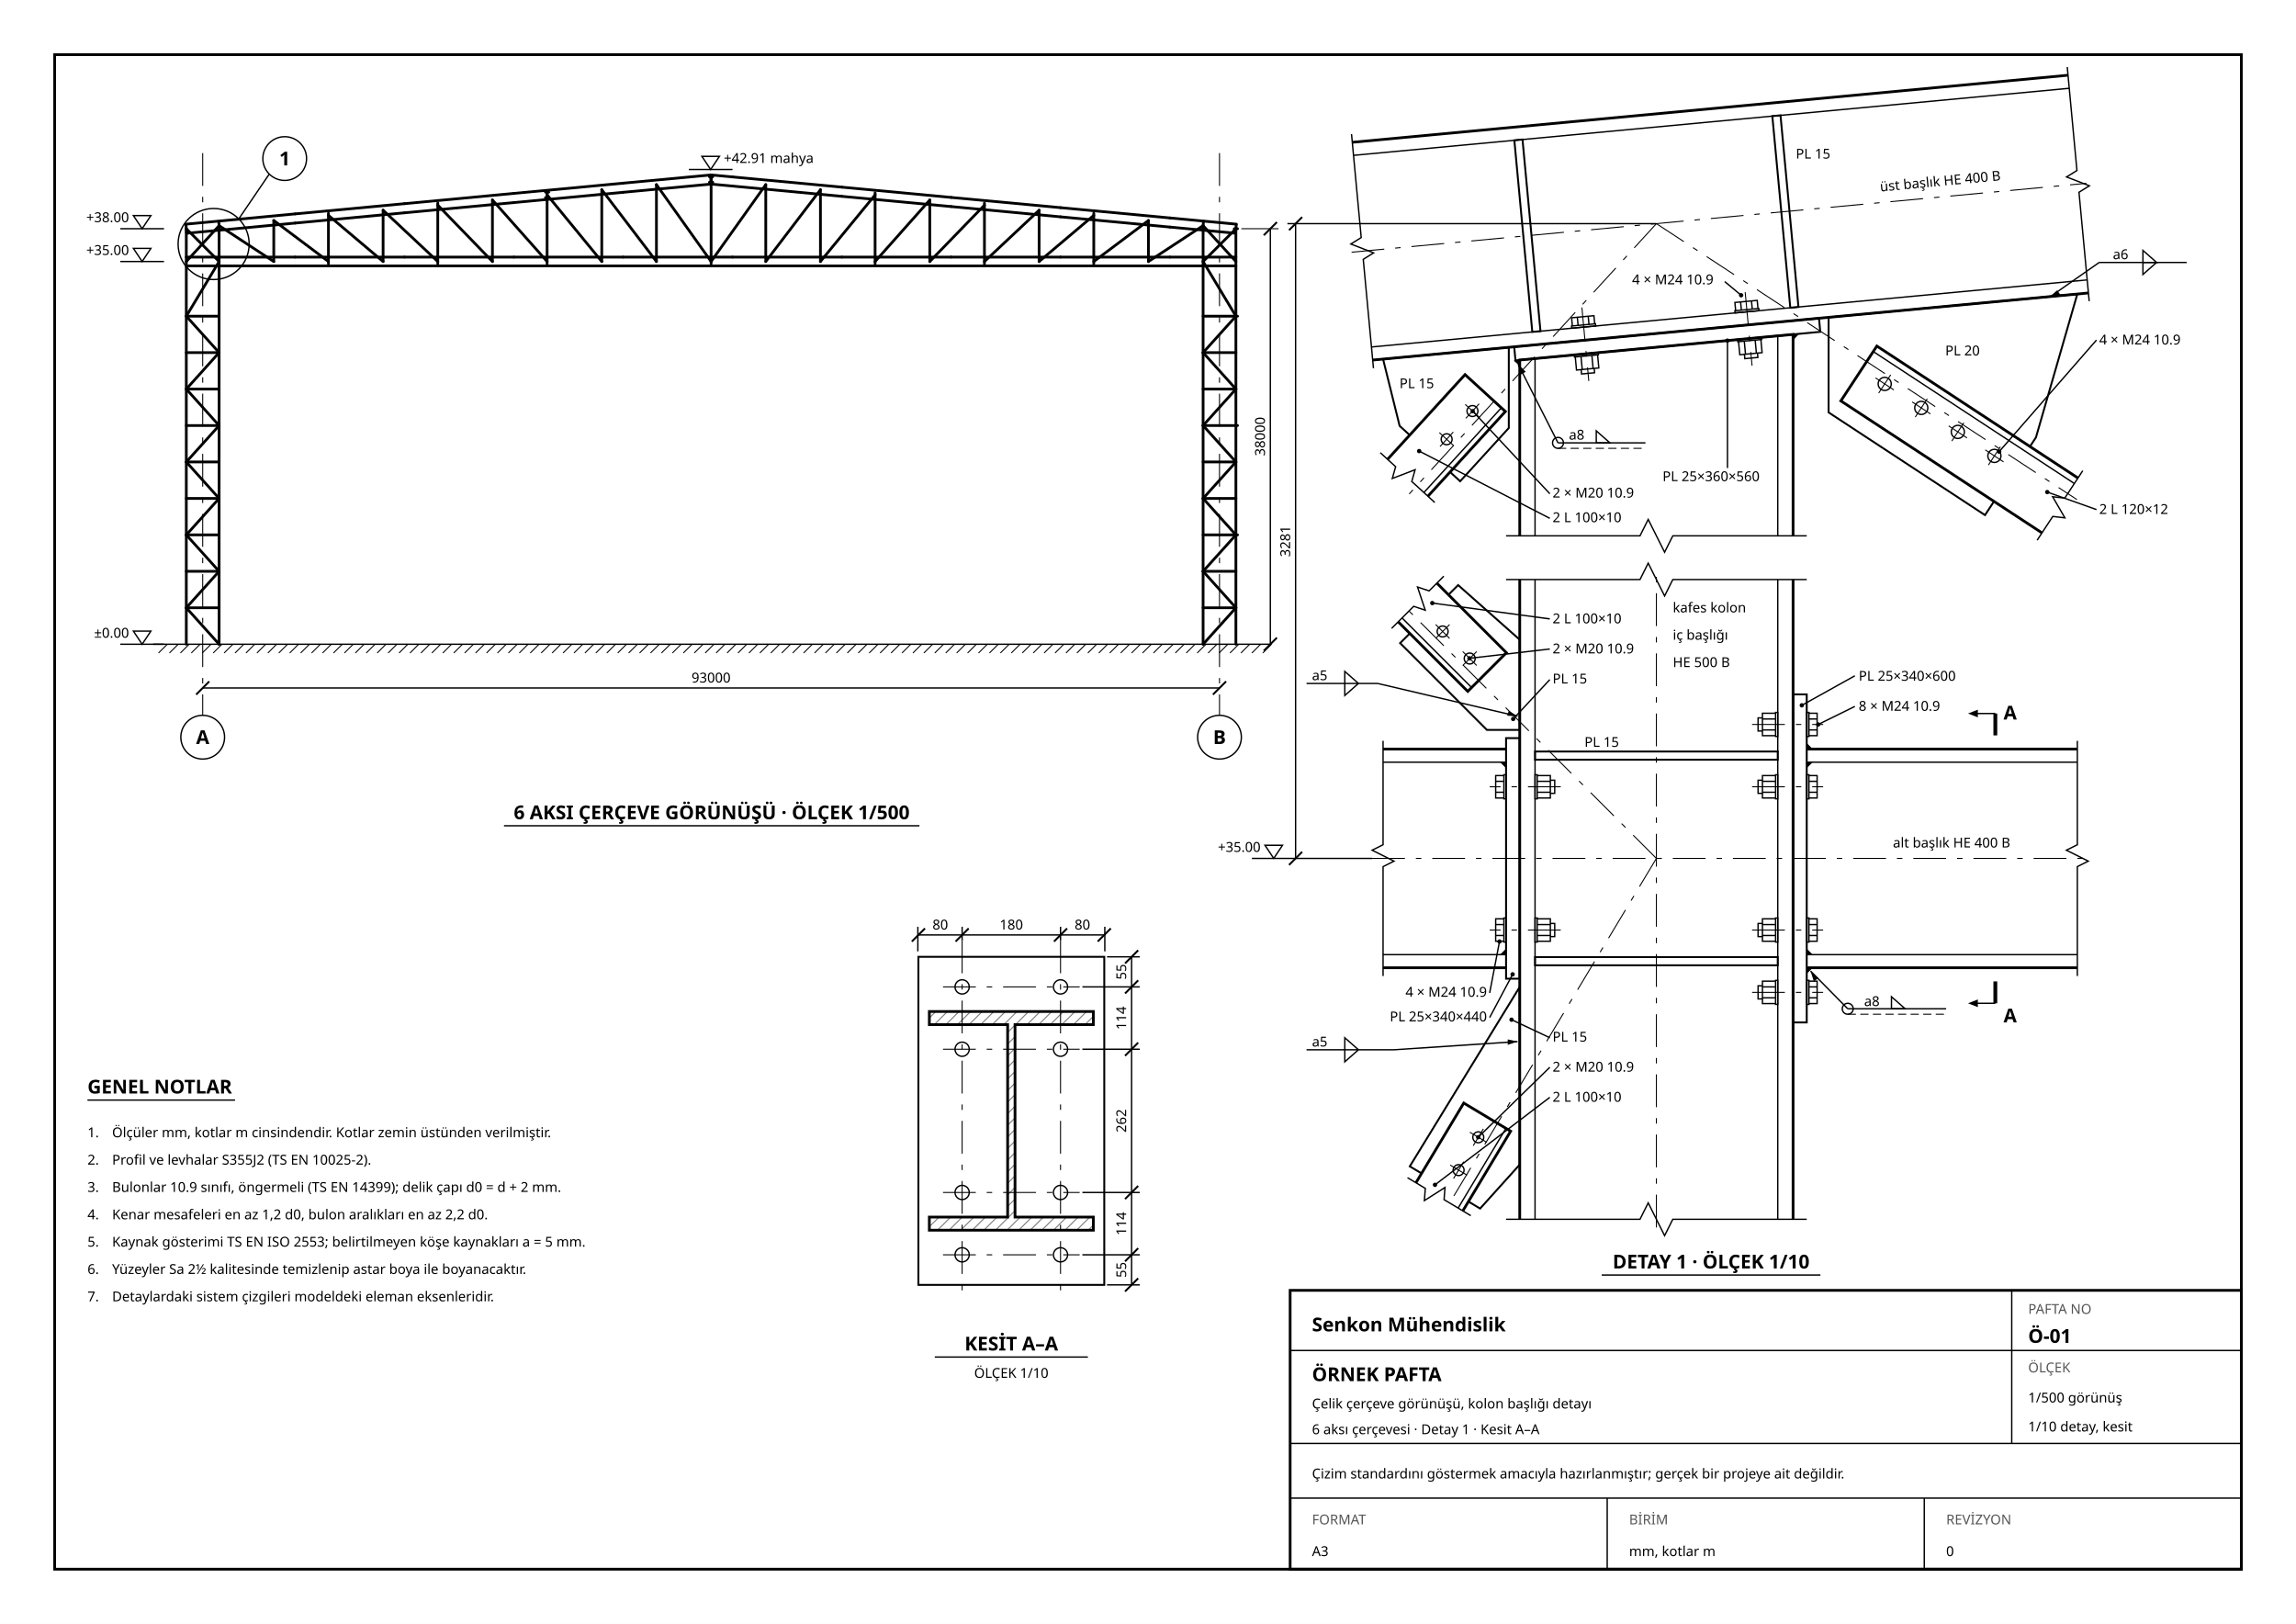
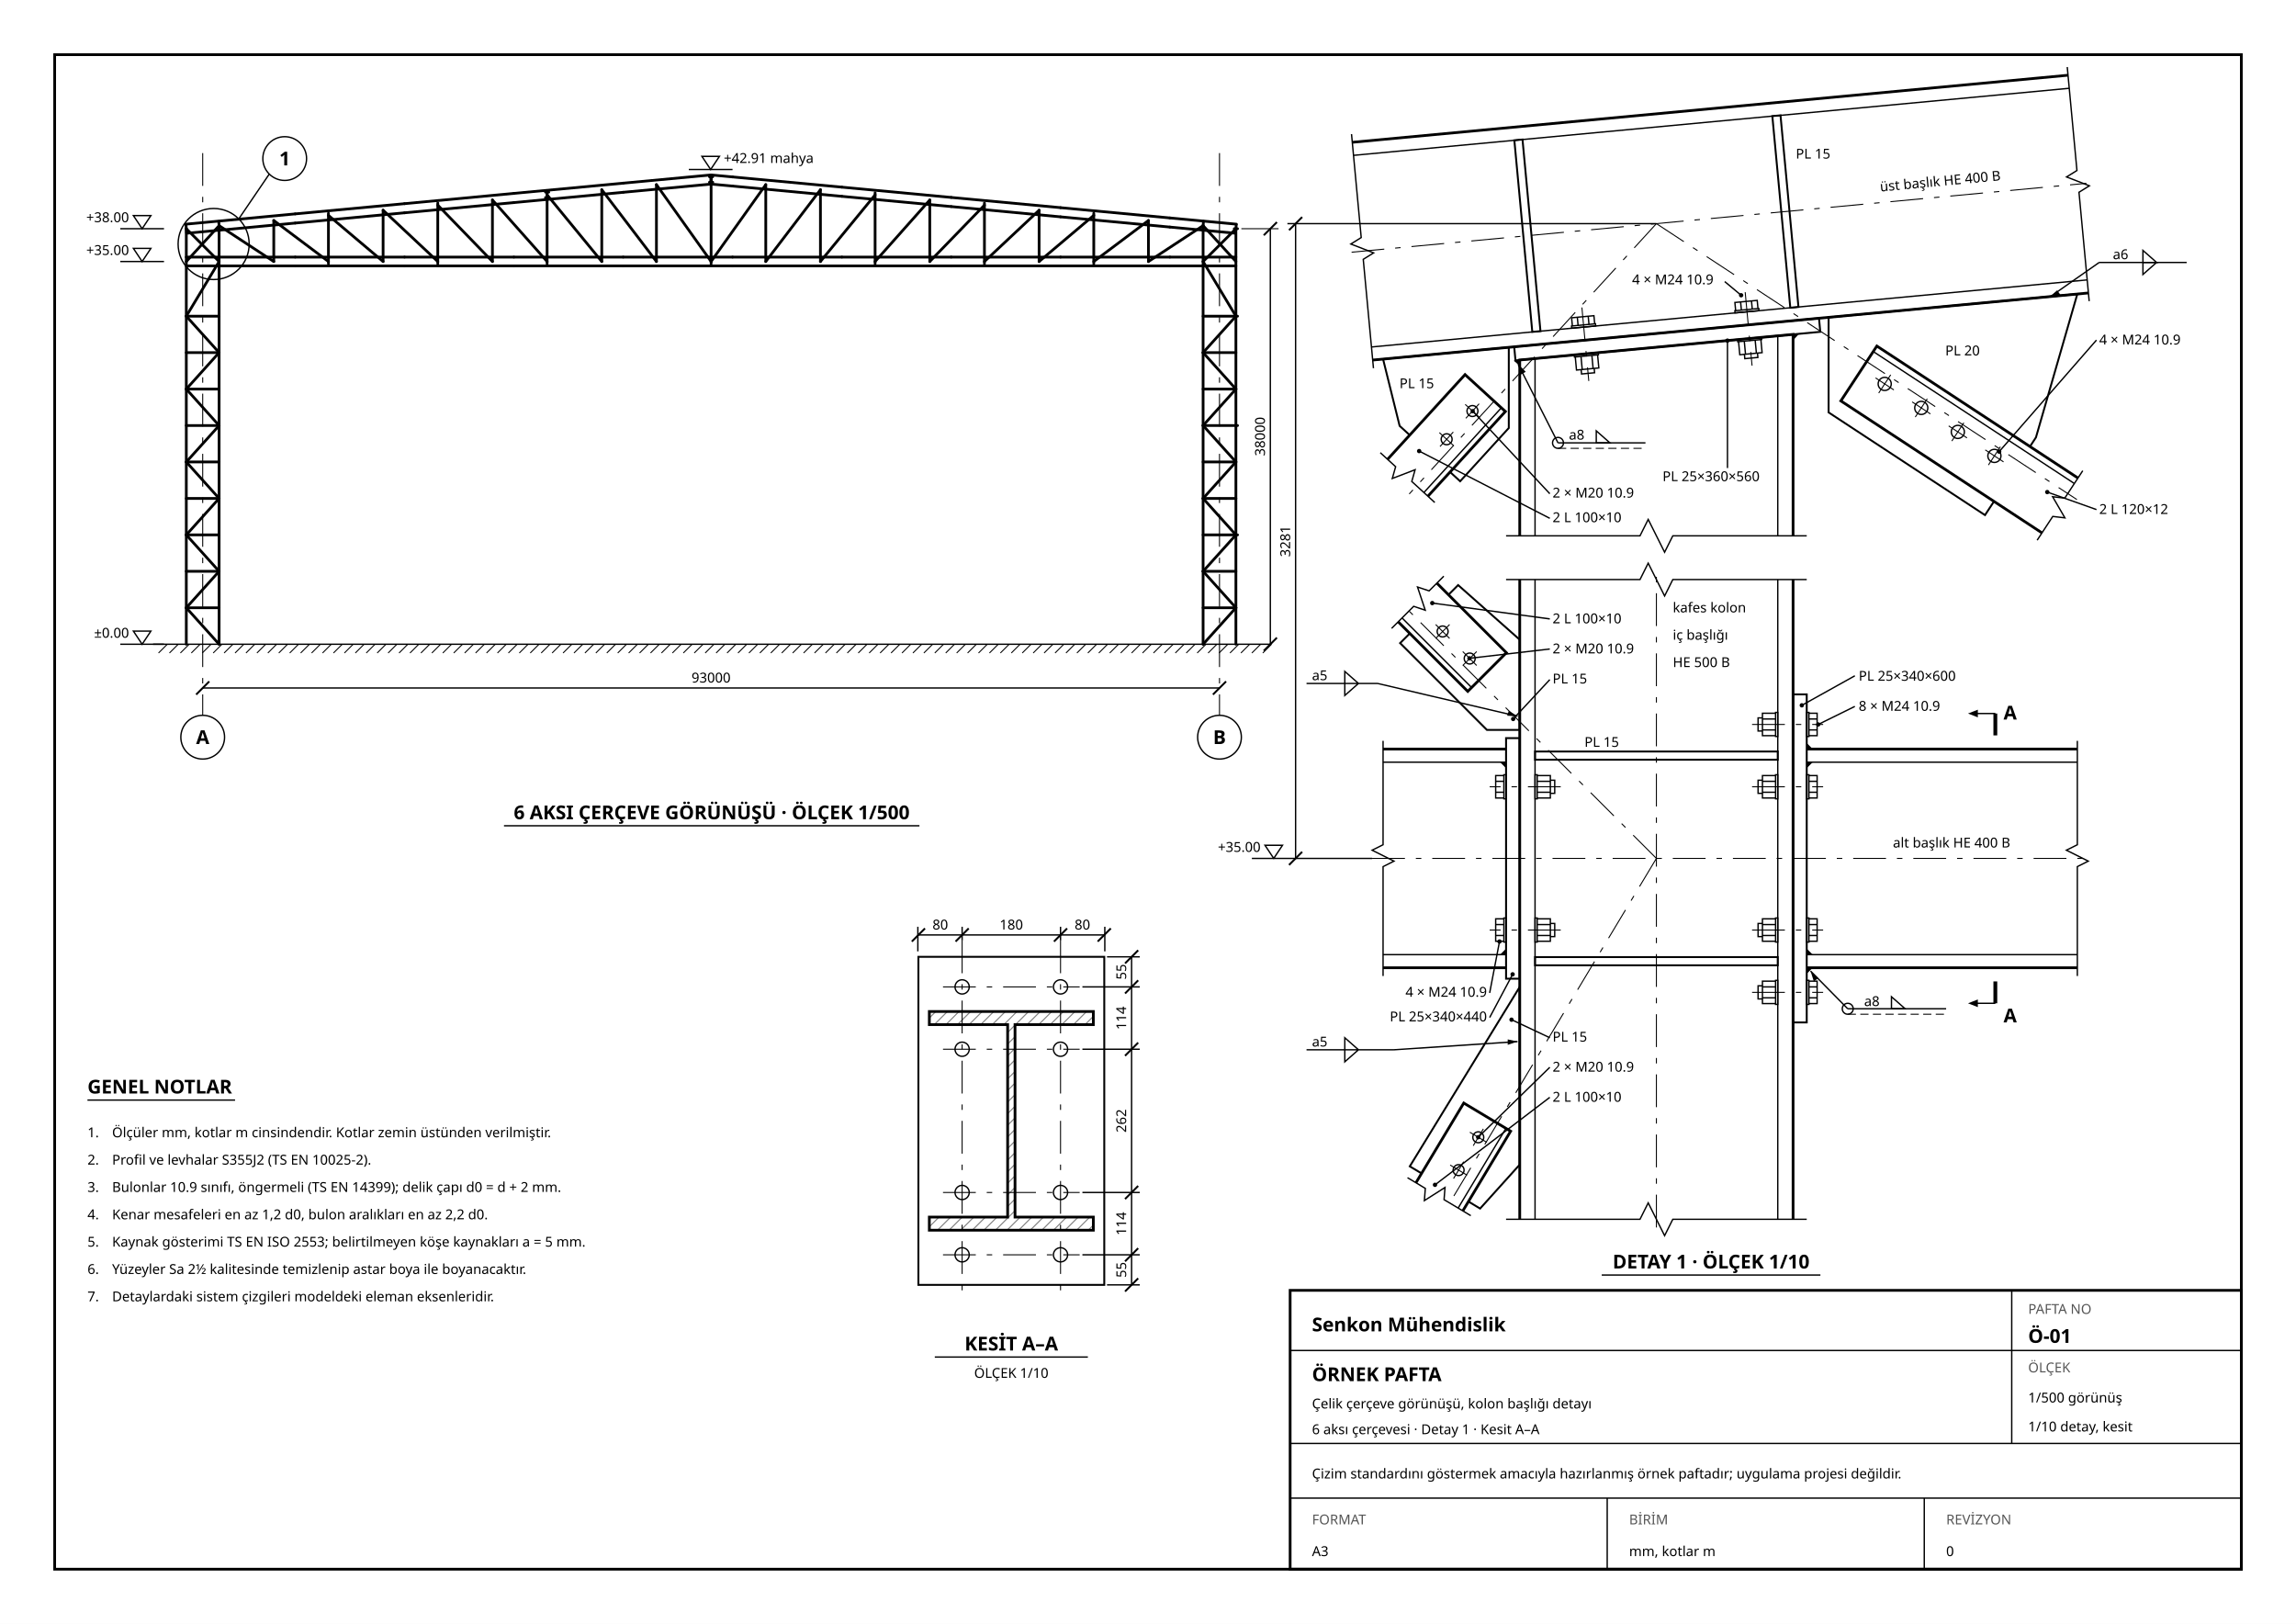
<svg xmlns="http://www.w3.org/2000/svg" class="pafta-svg" viewBox="0 0 420 297">
  <g class="pafta-sheet" font-family="Work Sans, sans-serif" fill="none" stroke="#000">
    <rect x="0" y="0" width="420" height="297" fill="#fff" stroke="none" />
    <rect x="10" y="10" width="400" height="277" fill="none" stroke-width="0.5" />
    <g class="pafta-frame">
      <line x1="28" y1="117.83" x2="232.38" y2="117.83" stroke-width="0.25" />
      <line x1="29" y1="119.43" x2="30.6" y2="117.83" stroke-width="0.18" />
      <line x1="31" y1="119.43" x2="32.6" y2="117.83" stroke-width="0.18" />
      <line x1="33" y1="119.43" x2="34.6" y2="117.83" stroke-width="0.18" />
      <line x1="35" y1="119.43" x2="36.6" y2="117.83" stroke-width="0.18" />
      <line x1="37" y1="119.43" x2="38.6" y2="117.83" stroke-width="0.18" />
      <line x1="39" y1="119.43" x2="40.6" y2="117.83" stroke-width="0.18" />
      <line x1="41" y1="119.43" x2="42.6" y2="117.83" stroke-width="0.18" />
      <line x1="43" y1="119.43" x2="44.6" y2="117.83" stroke-width="0.18" />
      <line x1="45" y1="119.43" x2="46.6" y2="117.83" stroke-width="0.18" />
      <line x1="47" y1="119.43" x2="48.6" y2="117.83" stroke-width="0.18" />
      <line x1="49" y1="119.43" x2="50.6" y2="117.83" stroke-width="0.18" />
      <line x1="51" y1="119.43" x2="52.6" y2="117.83" stroke-width="0.18" />
      <line x1="53" y1="119.43" x2="54.6" y2="117.83" stroke-width="0.18" />
      <line x1="55" y1="119.43" x2="56.6" y2="117.83" stroke-width="0.18" />
      <line x1="57" y1="119.43" x2="58.6" y2="117.83" stroke-width="0.18" />
      <line x1="59" y1="119.43" x2="60.6" y2="117.83" stroke-width="0.18" />
      <line x1="61" y1="119.43" x2="62.6" y2="117.83" stroke-width="0.18" />
      <line x1="63" y1="119.43" x2="64.6" y2="117.83" stroke-width="0.18" />
      <line x1="65" y1="119.43" x2="66.6" y2="117.83" stroke-width="0.18" />
      <line x1="67" y1="119.43" x2="68.6" y2="117.83" stroke-width="0.18" />
      <line x1="69" y1="119.43" x2="70.6" y2="117.83" stroke-width="0.18" />
      <line x1="71" y1="119.43" x2="72.6" y2="117.83" stroke-width="0.18" />
      <line x1="73" y1="119.43" x2="74.6" y2="117.83" stroke-width="0.18" />
      <line x1="75" y1="119.43" x2="76.6" y2="117.83" stroke-width="0.18" />
      <line x1="77" y1="119.43" x2="78.6" y2="117.83" stroke-width="0.18" />
      <line x1="79" y1="119.43" x2="80.6" y2="117.83" stroke-width="0.18" />
      <line x1="81" y1="119.43" x2="82.6" y2="117.83" stroke-width="0.18" />
      <line x1="83" y1="119.43" x2="84.6" y2="117.83" stroke-width="0.18" />
      <line x1="85" y1="119.43" x2="86.6" y2="117.83" stroke-width="0.18" />
      <line x1="87" y1="119.43" x2="88.6" y2="117.83" stroke-width="0.18" />
      <line x1="89" y1="119.43" x2="90.6" y2="117.83" stroke-width="0.18" />
      <line x1="91" y1="119.43" x2="92.6" y2="117.83" stroke-width="0.18" />
      <line x1="93" y1="119.43" x2="94.6" y2="117.83" stroke-width="0.18" />
      <line x1="95" y1="119.43" x2="96.6" y2="117.83" stroke-width="0.18" />
      <line x1="97" y1="119.43" x2="98.6" y2="117.83" stroke-width="0.18" />
      <line x1="99" y1="119.43" x2="100.6" y2="117.83" stroke-width="0.18" />
      <line x1="101" y1="119.43" x2="102.6" y2="117.83" stroke-width="0.18" />
      <line x1="103" y1="119.43" x2="104.6" y2="117.83" stroke-width="0.18" />
      <line x1="105" y1="119.43" x2="106.6" y2="117.83" stroke-width="0.18" />
      <line x1="107" y1="119.43" x2="108.6" y2="117.83" stroke-width="0.18" />
      <line x1="109" y1="119.43" x2="110.6" y2="117.83" stroke-width="0.18" />
      <line x1="111" y1="119.43" x2="112.6" y2="117.83" stroke-width="0.18" />
      <line x1="113" y1="119.43" x2="114.6" y2="117.83" stroke-width="0.18" />
      <line x1="115" y1="119.43" x2="116.6" y2="117.83" stroke-width="0.18" />
      <line x1="117" y1="119.43" x2="118.6" y2="117.83" stroke-width="0.18" />
      <line x1="119" y1="119.43" x2="120.6" y2="117.83" stroke-width="0.18" />
      <line x1="121" y1="119.43" x2="122.6" y2="117.83" stroke-width="0.18" />
      <line x1="123" y1="119.43" x2="124.6" y2="117.83" stroke-width="0.18" />
      <line x1="125" y1="119.43" x2="126.6" y2="117.83" stroke-width="0.18" />
      <line x1="127" y1="119.43" x2="128.6" y2="117.83" stroke-width="0.18" />
      <line x1="129" y1="119.43" x2="130.6" y2="117.83" stroke-width="0.18" />
      <line x1="131" y1="119.43" x2="132.6" y2="117.83" stroke-width="0.18" />
      <line x1="133" y1="119.43" x2="134.6" y2="117.83" stroke-width="0.18" />
      <line x1="135" y1="119.43" x2="136.6" y2="117.83" stroke-width="0.18" />
      <line x1="137" y1="119.43" x2="138.6" y2="117.83" stroke-width="0.18" />
      <line x1="139" y1="119.43" x2="140.6" y2="117.83" stroke-width="0.18" />
      <line x1="141" y1="119.43" x2="142.6" y2="117.83" stroke-width="0.18" />
      <line x1="143" y1="119.43" x2="144.6" y2="117.83" stroke-width="0.18" />
      <line x1="145" y1="119.43" x2="146.6" y2="117.83" stroke-width="0.18" />
      <line x1="147" y1="119.43" x2="148.6" y2="117.83" stroke-width="0.18" />
      <line x1="149" y1="119.43" x2="150.6" y2="117.83" stroke-width="0.18" />
      <line x1="151" y1="119.43" x2="152.6" y2="117.83" stroke-width="0.18" />
      <line x1="153" y1="119.43" x2="154.6" y2="117.83" stroke-width="0.18" />
      <line x1="155" y1="119.43" x2="156.6" y2="117.83" stroke-width="0.18" />
      <line x1="157" y1="119.43" x2="158.6" y2="117.83" stroke-width="0.18" />
      <line x1="159" y1="119.43" x2="160.6" y2="117.83" stroke-width="0.18" />
      <line x1="161" y1="119.43" x2="162.6" y2="117.83" stroke-width="0.18" />
      <line x1="163" y1="119.43" x2="164.6" y2="117.83" stroke-width="0.18" />
      <line x1="165" y1="119.43" x2="166.6" y2="117.83" stroke-width="0.18" />
      <line x1="167" y1="119.43" x2="168.6" y2="117.83" stroke-width="0.18" />
      <line x1="169" y1="119.43" x2="170.6" y2="117.83" stroke-width="0.18" />
      <line x1="171" y1="119.43" x2="172.6" y2="117.83" stroke-width="0.18" />
      <line x1="173" y1="119.43" x2="174.6" y2="117.83" stroke-width="0.18" />
      <line x1="175" y1="119.43" x2="176.6" y2="117.83" stroke-width="0.18" />
      <line x1="177" y1="119.43" x2="178.6" y2="117.83" stroke-width="0.18" />
      <line x1="179" y1="119.43" x2="180.6" y2="117.83" stroke-width="0.18" />
      <line x1="181" y1="119.43" x2="182.6" y2="117.83" stroke-width="0.18" />
      <line x1="183" y1="119.43" x2="184.6" y2="117.83" stroke-width="0.18" />
      <line x1="185" y1="119.43" x2="186.6" y2="117.83" stroke-width="0.18" />
      <line x1="187" y1="119.43" x2="188.6" y2="117.83" stroke-width="0.18" />
      <line x1="189" y1="119.43" x2="190.6" y2="117.83" stroke-width="0.18" />
      <line x1="191" y1="119.43" x2="192.6" y2="117.83" stroke-width="0.18" />
      <line x1="193" y1="119.43" x2="194.6" y2="117.83" stroke-width="0.18" />
      <line x1="195" y1="119.43" x2="196.6" y2="117.83" stroke-width="0.18" />
      <line x1="197" y1="119.43" x2="198.6" y2="117.83" stroke-width="0.18" />
      <line x1="199" y1="119.43" x2="200.6" y2="117.83" stroke-width="0.18" />
      <line x1="201" y1="119.43" x2="202.6" y2="117.83" stroke-width="0.18" />
      <line x1="203" y1="119.43" x2="204.6" y2="117.83" stroke-width="0.18" />
      <line x1="205" y1="119.43" x2="206.6" y2="117.83" stroke-width="0.18" />
      <line x1="207" y1="119.43" x2="208.6" y2="117.83" stroke-width="0.18" />
      <line x1="209" y1="119.43" x2="210.6" y2="117.83" stroke-width="0.18" />
      <line x1="211" y1="119.43" x2="212.6" y2="117.83" stroke-width="0.18" />
      <line x1="213" y1="119.43" x2="214.6" y2="117.83" stroke-width="0.18" />
      <line x1="215" y1="119.43" x2="216.6" y2="117.83" stroke-width="0.18" />
      <line x1="217" y1="119.43" x2="218.6" y2="117.83" stroke-width="0.18" />
      <line x1="219" y1="119.43" x2="220.6" y2="117.83" stroke-width="0.18" />
      <line x1="221" y1="119.43" x2="222.6" y2="117.83" stroke-width="0.18" />
      <line x1="223" y1="119.43" x2="224.6" y2="117.83" stroke-width="0.18" />
      <line x1="225" y1="119.43" x2="226.6" y2="117.83" stroke-width="0.18" />
      <line x1="227" y1="119.43" x2="228.6" y2="117.83" stroke-width="0.18" />
      <line x1="229" y1="119.43" x2="230.6" y2="117.83" stroke-width="0.18" />
      <line x1="231" y1="119.43" x2="232.6" y2="117.83" stroke-width="0.18" />
      <g stroke-width="0.5" stroke-linecap="round">
        <line x1="120.08" y1="47.83" x2="120.08" y2="33.77" />
        <line x1="100.08" y1="48.22" x2="100.08" y2="35.25" />
        <line x1="80.08" y1="48.22" x2="80.08" y2="37.13" />
        <line x1="60.08" y1="48.22" x2="60.08" y2="39" />
        <line x1="110.08" y1="47.83" x2="110.08" y2="34.7" />
        <line x1="90.08" y1="47.83" x2="90.08" y2="36.58" />
        <line x1="70.08" y1="47.83" x2="70.08" y2="38.45" />
        <line x1="50.08" y1="47.83" x2="50.08" y2="40.33" />
        <line x1="150.08" y1="47.83" x2="150.08" y2="34.7" />
        <line x1="170.08" y1="47.83" x2="170.08" y2="36.58" />
        <line x1="190.08" y1="47.83" x2="190.08" y2="38.45" />
        <line x1="210.08" y1="47.83" x2="210.08" y2="40.33" />
        <line x1="140.08" y1="47.83" x2="140.08" y2="33.77" />
        <line x1="160.08" y1="48.22" x2="160.08" y2="35.25" />
        <line x1="180.08" y1="48.22" x2="180.08" y2="37.13" />
        <line x1="200.08" y1="48.22" x2="200.08" y2="39" />
        <line x1="34.08" y1="117.83" x2="34.08" y2="41.83" />
        <line x1="40.08" y1="117.83" x2="40.08" y2="41.27" />
        <line x1="220.08" y1="117.83" x2="220.08" y2="41.27" />
        <line x1="226.08" y1="117.83" x2="226.08" y2="41.83" />
        <line x1="34.15" y1="42.59" x2="34.01" y2="41.06" />
        <line x1="40.15" y1="42.03" x2="40.01" y2="40.5" />
        <line x1="34.15" y1="42.66" x2="54" y2="40.8" />
        <line x1="54" y1="40.8" x2="74" y2="38.92" />
        <line x1="74" y1="38.92" x2="94" y2="37.05" />
        <line x1="94" y1="37.05" x2="114" y2="35.17" />
        <line x1="114" y1="35.17" x2="130.15" y2="33.66" />
        <line x1="34" y1="41" x2="54" y2="39.12" />
        <line x1="54" y1="39.12" x2="74" y2="37.25" />
        <line x1="74" y1="37.25" x2="94" y2="35.37" />
        <line x1="94" y1="35.37" x2="114" y2="33.5" />
        <line x1="114" y1="33.5" x2="130" y2="32" />
        <line x1="130.15" y1="33.59" x2="130.01" y2="32.06" />
        <line x1="130.01" y1="33.59" x2="130.15" y2="32.06" />
        <line x1="220.01" y1="42.03" x2="220.15" y2="40.5" />
        <line x1="226" y1="42.66" x2="214" y2="41.53" />
        <line x1="214" y1="41.53" x2="194" y2="39.66" />
        <line x1="194" y1="39.66" x2="174" y2="37.78" />
        <line x1="174" y1="37.78" x2="154" y2="35.91" />
        <line x1="154" y1="35.91" x2="134" y2="34.03" />
        <line x1="134" y1="34.03" x2="130" y2="33.66" />
        <line x1="226.15" y1="41" x2="214" y2="39.86" />
        <line x1="214" y1="39.86" x2="194" y2="37.98" />
        <line x1="194" y1="37.98" x2="174" y2="36.11" />
        <line x1="174" y1="36.11" x2="154" y2="34.23" />
        <line x1="154" y1="34.23" x2="134" y2="32.36" />
        <line x1="134" y1="32.36" x2="130.15" y2="32" />
        <line x1="226.01" y1="42.59" x2="226.15" y2="41.06" />
        <line x1="34.08" y1="48.63" x2="54" y2="48.63" />
        <line x1="54" y1="48.63" x2="74" y2="48.63" />
        <line x1="74" y1="48.63" x2="94" y2="48.63" />
        <line x1="94" y1="48.63" x2="114" y2="48.63" />
        <line x1="114" y1="48.63" x2="134" y2="48.63" />
        <line x1="134" y1="48.63" x2="154" y2="48.63" />
        <line x1="154" y1="48.63" x2="174" y2="48.63" />
        <line x1="174" y1="48.63" x2="194" y2="48.63" />
        <line x1="194" y1="48.63" x2="214" y2="48.63" />
        <line x1="214" y1="48.63" x2="226.08" y2="48.63" />
        <line x1="34.08" y1="47.02" x2="54" y2="47.02" />
        <line x1="54" y1="47.02" x2="74" y2="47.02" />
        <line x1="74" y1="47.02" x2="94" y2="47.02" />
        <line x1="94" y1="47.02" x2="114" y2="47.02" />
        <line x1="114" y1="47.02" x2="134" y2="47.02" />
        <line x1="134" y1="47.02" x2="154" y2="47.02" />
        <line x1="154" y1="47.02" x2="174" y2="47.02" />
        <line x1="174" y1="47.02" x2="194" y2="47.02" />
        <line x1="194" y1="47.02" x2="214" y2="47.02" />
        <line x1="214" y1="47.02" x2="226.08" y2="47.02" />
        <line x1="130.08" y1="48.22" x2="130.08" y2="32.44" />
        <line x1="130.08" y1="47.83" x2="120.08" y2="33.77" />
        <line x1="120.08" y1="47.83" x2="110.08" y2="34.7" />
        <line x1="110.08" y1="47.83" x2="100.08" y2="35.64" />
        <line x1="100.08" y1="47.83" x2="90.08" y2="36.58" />
        <line x1="90.08" y1="47.83" x2="80.08" y2="37.52" />
        <line x1="80.08" y1="47.83" x2="70.08" y2="38.45" />
        <line x1="70.08" y1="47.83" x2="60.08" y2="39.39" />
        <line x1="60.08" y1="47.83" x2="50.08" y2="40.33" />
        <line x1="50.08" y1="47.83" x2="40.08" y2="41.27" />
        <line x1="130.08" y1="47.83" x2="140.08" y2="33.77" />
        <line x1="140.08" y1="47.83" x2="150.08" y2="34.7" />
        <line x1="150.08" y1="47.83" x2="160.08" y2="35.64" />
        <line x1="160.08" y1="47.83" x2="170.08" y2="36.58" />
        <line x1="170.08" y1="47.83" x2="180.08" y2="37.52" />
        <line x1="180.08" y1="47.83" x2="190.08" y2="38.45" />
        <line x1="190.08" y1="47.83" x2="200.08" y2="39.39" />
        <line x1="200.08" y1="47.83" x2="210.08" y2="40.33" />
        <line x1="210.08" y1="47.83" x2="220.08" y2="41.27" />
        <line x1="34.08" y1="97.83" x2="40.08" y2="97.83" />
        <line x1="34.08" y1="77.83" x2="40.08" y2="77.83" />
        <line x1="34.08" y1="57.83" x2="40.08" y2="57.83" />
        <line x1="34.08" y1="47.83" x2="40.08" y2="41.27" />
        <line x1="220.08" y1="57.83" x2="226.38" y2="57.83" />
        <line x1="220.08" y1="77.83" x2="226.38" y2="77.83" />
        <line x1="220.08" y1="97.83" x2="226.38" y2="97.83" />
        <line x1="226.08" y1="47.83" x2="220.08" y2="41.27" />
        <line x1="34.08" y1="111.16" x2="40.08" y2="111.16" />
        <line x1="34.08" y1="104.49" x2="40.08" y2="104.49" />
        <line x1="34.08" y1="91.16" x2="40.08" y2="91.16" />
        <line x1="34.08" y1="84.49" x2="40.08" y2="84.49" />
        <line x1="34.08" y1="71.16" x2="40.08" y2="71.16" />
        <line x1="34.08" y1="64.49" x2="40.08" y2="64.49" />
        <line x1="220.08" y1="111.16" x2="226.08" y2="111.16" />
        <line x1="220.08" y1="104.49" x2="226.08" y2="104.49" />
        <line x1="220.08" y1="91.16" x2="226.08" y2="91.16" />
        <line x1="220.08" y1="84.49" x2="226.08" y2="84.49" />
        <line x1="220.08" y1="71.16" x2="226.08" y2="71.16" />
        <line x1="220.08" y1="64.49" x2="226.08" y2="64.49" />
        <line x1="40.08" y1="47.83" x2="34.08" y2="41.83" />
        <line x1="34.08" y1="57.83" x2="40.08" y2="47.83" />
        <line x1="40.08" y1="64.49" x2="34.08" y2="57.83" />
        <line x1="34.08" y1="71.16" x2="40.08" y2="64.49" />
        <line x1="40.08" y1="77.83" x2="34.08" y2="71.16" />
        <line x1="34.08" y1="84.49" x2="40.08" y2="77.83" />
        <line x1="40.08" y1="91.16" x2="34.08" y2="84.49" />
        <line x1="34.08" y1="97.83" x2="40.08" y2="91.16" />
        <line x1="40.08" y1="104.49" x2="34.08" y2="97.83" />
        <line x1="34.08" y1="111.16" x2="40.08" y2="104.49" />
        <line x1="40.08" y1="117.83" x2="34.08" y2="111.16" />
        <line x1="220.08" y1="47.83" x2="226.08" y2="41.83" />
        <line x1="226.08" y1="57.83" x2="220.08" y2="47.83" />
        <line x1="220.08" y1="64.49" x2="226.08" y2="57.83" />
        <line x1="226.08" y1="71.16" x2="220.08" y2="64.49" />
        <line x1="220.08" y1="77.83" x2="226.08" y2="71.16" />
        <line x1="226.08" y1="84.49" x2="220.08" y2="77.83" />
        <line x1="220.08" y1="91.16" x2="226.08" y2="84.49" />
        <line x1="226.08" y1="97.83" x2="220.08" y2="91.16" />
        <line x1="220.08" y1="104.49" x2="226.08" y2="97.83" />
        <line x1="226.08" y1="111.16" x2="220.08" y2="104.49" />
        <line x1="220.08" y1="117.83" x2="226.08" y2="111.16" />
        <line x1="129.78" y1="33.33" x2="130.38" y2="33.33" />
        <line x1="129.78" y1="32.33" x2="130.38" y2="32.33" />
        <line x1="99.78" y1="36.14" x2="100.38" y2="36.14" />
        <line x1="99.78" y1="35.14" x2="100.38" y2="35.14" />
        <line x1="225.78" y1="41.83" x2="226.38" y2="41.83" />
      </g>
      <line x1="37.08" y1="28" x2="37.08" y2="130.83" stroke-width="0.18" stroke-dasharray="6 2 1 2" />
      <circle cx="37.08" cy="134.83" r="4" fill="#fff" stroke-width="0.25" />
      <text x="37.08" y="136.08" font-size="3.5" fill="#000" stroke="none" text-anchor="middle" font-weight="600">A</text>
      <line x1="223.08" y1="28" x2="223.08" y2="130.83" stroke-width="0.18" stroke-dasharray="6 2 1 2" />
      <circle cx="223.08" cy="134.83" r="4" fill="#fff" stroke-width="0.25" />
      <text x="223.08" y="136.08" font-size="3.5" fill="#000" stroke="none" text-anchor="middle" font-weight="600">B</text>
      <line x1="37.08" y1="125.83" x2="223.08" y2="125.83" stroke-width="0.25" />
      <line x1="35.88" y1="127.03" x2="38.28" y2="124.63" stroke-width="0.35" />
      <line x1="221.88" y1="127.03" x2="224.28" y2="124.63" stroke-width="0.35" />
      <text x="130.08" y="124.83" font-size="2.5" fill="#000" stroke="none" text-anchor="middle">93000</text>
      <line x1="227.08" y1="41.83" x2="233.88" y2="41.83" stroke-width="0.18" />
      <line x1="232.38" y1="117.83" x2="232.38" y2="41.83" stroke-width="0.25" />
      <line x1="231.18" y1="119.03" x2="233.58" y2="116.63" stroke-width="0.35" />
      <line x1="231.18" y1="43.03" x2="233.58" y2="40.63" stroke-width="0.35" />
      <text x="231.38" y="79.83" font-size="2.5" fill="#000" stroke="none" text-anchor="middle" transform="rotate(-90 231.38 79.83)">38000</text>
      <line x1="22" y1="117.83" x2="30" y2="117.83" stroke-width="0.25" />
      <path d="M26 117.83l-1.6 -2.4h3.2z" fill="none" stroke-width="0.25" />
      <text x="23.6" y="116.63" font-size="2.5" fill="#000" stroke="none" text-anchor="end">±0.00</text>
      <line x1="22" y1="47.83" x2="30" y2="47.83" stroke-width="0.25" />
      <path d="M26 47.83l-1.6 -2.4h3.2z" fill="none" stroke-width="0.25" />
      <text x="23.6" y="46.63" font-size="2.5" fill="#000" stroke="none" text-anchor="end">+35.00</text>
      <line x1="22" y1="41.83" x2="30" y2="41.83" stroke-width="0.25" />
      <path d="M26 41.83l-1.6 -2.4h3.2z" fill="none" stroke-width="0.25" />
      <text x="23.6" y="40.63" font-size="2.5" fill="#000" stroke="none" text-anchor="end">+38.00</text>
      <line x1="126" y1="31" x2="134" y2="31" stroke-width="0.25" />
      <path d="M130 31l-1.6 -2.4h3.2z" fill="none" stroke-width="0.25" />
      <text x="132.4" y="29.8" font-size="2.5" fill="#000" stroke="none">+42.91 mahya</text>
      <circle cx="39.08" cy="44.63" r="6.5" fill="none" stroke-width="0.25" />
      <line x1="43.68" y1="40.03" x2="49.28" y2="31.8" stroke-width="0.25" />
      <circle cx="52.08" cy="29" r="4" fill="#fff" stroke-width="0.25" />
      <text x="52.08" y="30.25" font-size="3.5" fill="#000" stroke="none" text-anchor="middle" font-weight="600">1</text>
      <text x="130.19" y="149.83" font-size="3.5" fill="#000" stroke="none" text-anchor="middle" font-weight="600">6 AKSI ÇERÇEVE GÖRÜNÜŞÜ · ÖLÇEK 1/500</text>
      <line x1="92.19" y1="151.03" x2="168.19" y2="151.03" stroke-width="0.25" />
    </g>
    <g class="pafta-notes">
      <text x="16" y="200" font-size="3.5" fill="#000" stroke="none" font-weight="600">GENEL NOTLAR</text>
      <line x1="16" y1="201.2" x2="43" y2="201.2" stroke-width="0.25" />
      <text x="16" y="208" font-size="2.5" fill="#000" stroke="none">1.</text>
      <text x="20.5" y="208" font-size="2.5" fill="#000" stroke="none">Ölçüler mm, kotlar m cinsindendir. Kotlar zemin üstünden verilmiştir.</text>
      <text x="16" y="213" font-size="2.5" fill="#000" stroke="none">2.</text>
      <text x="20.5" y="213" font-size="2.5" fill="#000" stroke="none">Profil ve levhalar S355J2 (TS EN 10025-2).</text>
      <text x="16" y="218" font-size="2.5" fill="#000" stroke="none">3.</text>
      <text x="20.5" y="218" font-size="2.5" fill="#000" stroke="none">Bulonlar 10.9 sınıfı, öngermeli (TS EN 14399); delik çapı d0 = d + 2 mm.</text>
      <text x="16" y="223" font-size="2.5" fill="#000" stroke="none">4.</text>
      <text x="20.5" y="223" font-size="2.5" fill="#000" stroke="none">Kenar mesafeleri en az 1,2 d0, bulon aralıkları en az 2,2 d0.</text>
      <text x="16" y="228" font-size="2.5" fill="#000" stroke="none">5.</text>
      <text x="20.5" y="228" font-size="2.5" fill="#000" stroke="none">Kaynak gösterimi TS EN ISO 2553; belirtilmeyen köşe kaynakları a = 5 mm.</text>
      <text x="16" y="233" font-size="2.5" fill="#000" stroke="none">6.</text>
      <text x="20.5" y="233" font-size="2.5" fill="#000" stroke="none">Yüzeyler Sa 2½ kalitesinde temizlenip astar boya ile boyanacaktır.</text>
      <text x="16" y="238" font-size="2.5" fill="#000" stroke="none">7.</text>
      <text x="20.5" y="238" font-size="2.5" fill="#000" stroke="none">Detaylardaki sistem çizgileri modeldeki eleman eksenleridir.</text>
    </g>
    <g class="pafta-detail">
      <defs>
        <pattern id="pafta-hatch" width="15" height="15" patternUnits="userSpaceOnUse" patternTransform="rotate(45)">
          <line x1="0" y1="0" x2="0" y2="15" stroke="#000" stroke-width="1.8" />
        </pattern>
      </defs>
      <g transform="translate(303 157) scale(0.1)" stroke-width="5">
        <path d="M-250 660V-510M250 660V-510" />
        <path d="M-222 660V-510M222 660V-510" stroke-width="2.5" />
        <path d="M-275 660H-30l15-30 30 60 15-30H275M-275 -510H-30l15-30 30 60 15-30H275" stroke-width="2.5" />
        <path d="M-222 -195.5H222V-180.5H-222ZM-222 180.5H222V195.5H-222Z" stroke-width="3.5" />
        <path d="M250 -300H275V300H250ZM-250 -220H-275V220H-250Z" stroke-width="3.5" />
        <path d="M-250 -235V-400L-362.7 -499.9L-468.8 -393.8L-310 -235Z" stroke-width="3.5" />
        <path d="M-250 235L-451.1 563.2L-322.5 640.4L-250 560Z" stroke-width="3.5" />
        <path d="M275 -200H770M275 200H770M-275 -200H-500M-275 200H-500" />
        <path d="M275 -176H770M275 176H770M-275 -176H-500M-275 176H-500" stroke-width="2.5" />
        <path d="M770 -215V-25l-20 10 40 20-20 10V215M-500 -215V-25l-20 10 40 20-20 10V215" stroke-width="2.5" />
        <path fill="#000" stroke="none" d="M275 -200h11l-11 -11zM275 -176h11l-11 11zM275 200h11l-11 11zM275 176h11l-11 -11zM-275 -176h-11l11 11zM-275 176h-11l11 -11z" />
        <g stroke-width="2.5">
          <path transform="translate(0 -245)" d="M275 -22h4v44h-4zM279 -20.5h15v41h-15zM279 -10h15M279 10h15M222 -22h-4v44h4zM218 -20.5h-24v41h24zM218 -10h-24M218 10h-24M194 -12h-8v24h8" />
          <path transform="translate(0 -131)" d="M275 -22h4v44h-4zM279 -20.5h15v41h-15zM279 -10h15M279 10h15M222 -22h-4v44h4zM218 -20.5h-24v41h24zM218 -10h-24M218 10h-24M194 -12h-8v24h8" />
          <path transform="translate(0 131)" d="M275 -22h4v44h-4zM279 -20.5h15v41h-15zM279 -10h15M279 10h15M222 -22h-4v44h4zM218 -20.5h-24v41h24zM218 -10h-24M218 10h-24M194 -12h-8v24h8" />
          <path transform="translate(0 245)" d="M275 -22h4v44h-4zM279 -20.5h15v41h-15zM279 -10h15M279 10h15M222 -22h-4v44h4zM218 -20.5h-24v41h24zM218 -10h-24M218 10h-24M194 -12h-8v24h8" />
          <g transform="scale(-1 1)">
            <path transform="translate(0 -131)" d="M275 -22h4v44h-4zM279 -20.5h15v41h-15zM279 -10h15M279 10h15M222 -22h-4v44h4zM218 -20.5h-24v41h24zM218 -10h-24M218 10h-24M194 -12h-8v24h8" />
            <path transform="translate(0 131)" d="M275 -22h4v44h-4zM279 -20.5h15v41h-15zM279 -10h15M279 10h15M222 -22h-4v44h4zM218 -20.5h-24v41h24zM218 -10h-24M218 10h-24M194 -12h-8v24h8" />
          </g>
        </g>
        <g transform="rotate(-135)">
          <rect x="460" y="-28" width="180" height="100" fill="#fff" stroke="none" />
          <path d="M640 -28H460V72H640" />
          <path d="M460 -18H640" stroke-width="2.5" />
          <path d="M640 -45V12l-20 10 40 20-20 10V90" stroke-width="2.5" />
          <g stroke-width="2.5">
            <circle cx="500" cy="17" r="10" />
            <circle cx="570" cy="17" r="10" />
          </g>
          <path d="M482 17h36M500 -1v36M552 17h36M570 -1v36" stroke-width="1.8" />
        </g>
        <g transform="rotate(120.96)">
          <rect x="565" y="-28" width="170" height="100" fill="#fff" stroke="none" />
          <path d="M735 -28H565V72H735" />
          <path d="M565 -18H735" stroke-width="2.5" />
          <path d="M735 -45V12l-20 10 40 20-20 10V90" stroke-width="2.5" />
          <g stroke-width="2.5">
            <circle cx="605" cy="17" r="10" />
            <circle cx="675" cy="17" r="10" />
          </g>
          <path d="M587 17h36M605 -1v36M657 17h36M675 -1v36" stroke-width="1.8" />
        </g>
        <path d="M-520 0H790M0 675V-525M175 -245H305M175 -131H305M175 131H305M175 245H305M-175 -131H-305M-175 131H-305" stroke-width="1.8" stroke-dasharray="60 20 10 20" />
        <path d="M0 0L-466.7 -466.7M0 0L-378.2 630.2" stroke-width="1.8" stroke-dasharray="60 20 10 20" />
        <g transform="translate(0 2120)">
          <path d="M-250 -2710V-3031.6L250 -3078.4V-2710" />
          <path d="M-222 -2710V-3034.2M222 -2710V-3075.8" stroke-width="2.5" />
          <path d="M-275 -2710H-30l15-30 30 60 15-30H275" stroke-width="2.5" />
          <path fill="#000" stroke="none" d="M-250 -3031.6v11l-11 -10zM250 -3078.4v11l11 -12.1z" />
          <path d="M315 -3109.6L770 -3152.3L694.3 -2890L601.1 -2747.9L315 -2935.7Z" stroke-width="3.5" />
          <path d="M-270 -3054.8L-500 -3033.2L-469.7 -2911.1L-359 -2809.8L-270 -2907.2Z" stroke-width="3.5" />
          <g transform="translate(0 -3281) rotate(-5.353)">
            <path d="M-540 -200H775M-540 200H775" />
            <path d="M-540 -176H775M-540 176H775" stroke-width="2.5" />
            <path d="M-540 -215V-25l-20 10 40 20-20 10V215M775 -215V-25l-20 10 40 20-20 10V215" stroke-width="2.5" />
            <rect x="-280" y="200" width="560" height="25" stroke-width="3.5" />
            <path d="M-244.5 -176H-229.5V176H-244.5ZM229.5 -176H244.5V176H229.5Z" stroke-width="3.5" />
            <g stroke-width="2.5">
              <path transform="translate(-150 0)" d="M-20.5 157h41v15h-41zM-22 172h44v4h-44zM-10 157v15M10 157v15M-22 225h44v4h-44zM-20.5 229h41v24h-41zM-10 229v24M10 229v24M-12 253v8h24v-8" />
              <path transform="translate(150 0)" d="M-20.5 157h41v15h-41zM-22 172h44v4h-44zM-10 157v15M10 157v15M-22 225h44v4h-44zM-20.5 229h41v24h-41zM-10 229v24M10 229v24M-12 253v8h24v-8" />
            </g>
            <path d="M-560 0H790M-150 140V275M150 140V275" stroke-width="1.8" stroke-dasharray="60 20 10 20" />
          </g>
          <g transform="translate(0 -3281) rotate(33.27)">
            <rect x="460" y="-34" width="440" height="120" fill="#fff" stroke="none" />
            <path d="M900 -34H460V86H900" />
            <path d="M460 -22H900" stroke-width="2.5" />
            <path d="M900 -50V10l-20 10 40 20-20 10V102" stroke-width="2.5" />
            <g stroke-width="2.5">
              <circle cx="510" cy="16" r="12" />
              <circle cx="590" cy="16" r="12" />
              <circle cx="670" cy="16" r="12" />
              <circle cx="750" cy="16" r="12" />
            </g>
            <path d="M490 16h40M510 -4v40M570 16h40M590 -4v40M650 16h40M670 -4v40M730 16h40M750 -4v40" stroke-width="1.8" />
            <path d="M0 0H920" stroke-width="1.8" stroke-dasharray="60 20 10 20" />
          </g>
          <g transform="translate(0 -3281) rotate(132.44)">
            <rect x="440" y="-28" width="210" height="100" fill="#fff" stroke="none" />
            <path d="M650 -28H440V72H650" />
            <path d="M440 -18H650" stroke-width="2.5" />
            <path d="M650 -45V12l-20 10 40 20-20 10V90" stroke-width="2.5" />
            <g stroke-width="2.5">
              <circle cx="480" cy="17" r="10" />
              <circle cx="550" cy="17" r="10" />
            </g>
            <path d="M462 17h36M480 -1v36M532 17h36M550 -1v36" stroke-width="1.8" />
            <path d="M0 0H670" stroke-width="1.8" stroke-dasharray="60 20 10 20" />
          </g>
        </g>
      </g>
      <g transform="translate(-199 57)">
        <g transform="translate(384 148) scale(0.1)" stroke-width="5">
          <rect x="-170" y="-300" width="340" height="600" stroke-width="3.5" />
          <path fill="url(#pafta-hatch)" d="M-150 -200H150V-176H6.75V176H150V200H-150V176H-6.75V-176H-150Z" />
          <g stroke-width="2.5">
            <circle cx="-90" cy="-245" r="13" />
            <circle cx="90" cy="-245" r="13" />
            <circle cx="-90" cy="-131" r="13" />
            <circle cx="90" cy="-131" r="13" />
            <circle cx="-90" cy="131" r="13" />
            <circle cx="90" cy="131" r="13" />
            <circle cx="-90" cy="245" r="13" />
            <circle cx="90" cy="245" r="13" />
          </g>
          <path d="M-90 -330V330M90 -330V330M-125 -245H125M-125 -131H125M-125 131H125M-125 245H125" stroke-width="1.8" stroke-dasharray="60 20 10 20" />
        </g>
        <g stroke-width="0.25">
          <path d="M366.9 117V112.5M375 115V112.5M393 115V112.5M401.1 117V112.5M367 114H401M401.5 118H407.5M397 123.5H407.5M397 134.9H407.5M397 161.1H407.5M397 172.5H407.5M401.5 178H407.5M406 118V178" />
          <path d="M365.8 115.2l2.4 -2.4M373.8 115.2l2.4 -2.4M391.8 115.2l2.4 -2.4M399.8 115.2l2.4 -2.4M404.8 119.2l2.4 -2.4M404.8 124.7l2.4 -2.4M404.8 136.1l2.4 -2.4M404.8 162.3l2.4 -2.4M404.8 173.7l2.4 -2.4M404.8 179.2l2.4 -2.4" stroke-width="0.35" />
        </g>
        <g fill="#000" stroke="none" font-size="2.5" text-anchor="middle">
          <text x="371" y="113">80</text>
          <text x="384" y="113">180</text>
          <text x="397" y="113">80</text>
          <text x="405" y="120.75" transform="rotate(-90 405 120.75)">55</text>
          <text x="405" y="129.2" transform="rotate(-90 405 129.2)">114</text>
          <text x="405" y="148" transform="rotate(-90 405 148)">262</text>
          <text x="405" y="166.8" transform="rotate(-90 405 166.8)">114</text>
          <text x="405" y="175.25" transform="rotate(-90 405 175.25)">55</text>
          <text x="384" y="190" font-size="3.5" font-weight="600">KESİT A–A</text>
          <text x="384" y="195">ÖLÇEK 1/10</text>
        </g>
        <path d="M370 191.2H398" stroke-width="0.25" />
      </g>
      <g stroke-width="0.25">
        <path d="M235.5 40.9H303M235.5 157H251M237 157V40.9M229 157H237M233 157l-1.6 -2.4h3.2z" />
      </g>
      <path d="M235.8 158.2l2.4 -2.4M235.8 42.1l2.4 -2.4" stroke-width="0.35" />
      <g fill="#000" stroke="none" font-size="2.5">
        <text x="236" y="99" text-anchor="middle" transform="rotate(-90 236 99)">3281</text>
        <text x="230.6" y="155.8" text-anchor="end">+35.00</text>
      </g>
      <g transform="translate(22 9)">
        <g stroke-width="0.7">
          <path d="M343 121.5V125.5M343 170.5V174.5" />
        </g>
        <g stroke-width="0.25">
          <path d="M343 121.5H339M343 174.5H339" />
        </g>
        <path fill="#000" stroke="none" d="M338 121.5l1.8 -0.7v1.4zM338 174.5l1.8 -0.7v1.4z" />
        <g fill="#000" stroke="none" font-size="3.5" font-weight="600">
          <text x="344.5" y="122.6">A</text>
          <text x="344.5" y="178">A</text>
        </g>
        <g stroke-width="0.25">
          <path d="M317.3 114.6L307.6 120M317.3 120.2L310.6 123.5" />
        </g>
        <g fill="#000" stroke="none">
          <circle cx="307.6" cy="120" r="0.4" />
          <circle cx="310.6" cy="123.5" r="0.4" />
        </g>
        <g stroke-width="0.25">
          <path d="M316 175.5L309.2 168.6M316 175.5H334" />
          <path d="M316 176.5H334" stroke-width="0.18" stroke-dasharray="1.5 0.8" />
          <circle cx="316" cy="175.5" r="1" />
          <path d="M324 175.5v-2.2l2.5 2.2z" />
        </g>
        <path fill="#000" stroke="none" d="M309.2 168.6l0.6 1.9 0.8 -0.6z" />
        <g fill="#000" stroke="none" font-size="2.5">
          <text x="319" y="175">a8</text>
          <text x="318" y="115.5">PL 25×340×600</text>
          <text x="318" y="121">8 × M24 10.9</text>
          <text x="271" y="127.6" text-anchor="middle">PL 15</text>
          <text x="335" y="146" text-anchor="middle">alt başlık HE 400 B</text>
        </g>
      </g>
      <g transform="translate(22 -3)">
        <g stroke-width="0.25">
          <path d="M293.5 54.5L296.5 57M294 88.6V65.3M361.5 96.2L352.5 93M361.5 65.2L343.7 85.6" />
        </g>
        <g fill="#000" stroke="none">
          <circle cx="296.5" cy="57" r="0.4" />
          <circle cx="294" cy="65.3" r="0.4" />
          <circle cx="352.5" cy="93" r="0.4" />
          <circle cx="343.7" cy="85.6" r="0.4" />
        </g>
        <g stroke-width="0.25">
          <path d="M263 84L255.7 69.6M263 84H279M362 51L353 57.3M362 51H378" />
          <path d="M263 85H279" stroke-width="0.18" stroke-dasharray="1.5 0.8" />
          <circle cx="263" cy="84" r="1" />
          <path d="M270 84v-2.2l2.5 2.2zM370 51v-2.2l2.5 2.2zM370 51v2.2l2.5 -2.2z" />
        </g>
        <path fill="#000" stroke="none" d="M255.7 69.6l0.5 1.9 0.9 -0.5zM353 57.3l1.9 -0.4 -0.6 -0.8z" />
        <g fill="#000" stroke="none" font-size="2.5">
          <text x="265" y="83.4">a8</text>
          <text x="364.5" y="50.4">a6</text>
          <text x="284" y="55" text-anchor="middle">4 × M24 10.9</text>
          <text x="306.5" y="32">PL 15</text>
          <text x="333" y="37" text-anchor="middle" transform="rotate(-5.353 333 37)">üst başlık HE 400 B</text>
          <text x="337" y="68" text-anchor="middle">PL 20</text>
          <text x="291" y="91" text-anchor="middle">PL 25×360×560</text>
          <text x="362" y="66">4 × M24 10.9</text>
          <text x="362" y="97">2 L 120×12</text>
        </g>
      </g>
      <g stroke-width="0.25">
        <path d="M283.5 90.3L269.4 75.2M283.5 94.8L259.6 82.5M283.5 113.2L262 110.3M283.5 118.7L268.8 120.4M283.5 195.2L270.4 208M283.5 200.7L262.5 216.7M283.5 124.3L276.8 131.5M283.5 189.8L276.5 186.5M272.5 186.1L276.7 178.2M272.5 181.6L274.3 172.2" />
      </g>
      <g fill="#000" stroke="none">
        <circle cx="269.4" cy="75.2" r="0.4" />
        <circle cx="259.6" cy="82.5" r="0.4" />
        <circle cx="262" cy="110.3" r="0.4" />
        <circle cx="268.8" cy="120.4" r="0.4" />
        <circle cx="270.4" cy="208" r="0.4" />
        <circle cx="262.5" cy="216.7" r="0.4" />
        <circle cx="276.8" cy="131.5" r="0.4" />
        <circle cx="276.5" cy="186.5" r="0.4" />
        <circle cx="276.7" cy="178.2" r="0.4" />
        <circle cx="274.3" cy="172.2" r="0.4" />
      </g>
      <g stroke-width="0.25">
        <path d="M252 125L277.6 131M252 125H239M255 192L277.6 190.5M255 192H239M246 125v-2.2l2.5 2.2zM246 125v2.2l2.5 -2.2zM246 192v-2.2l2.5 2.2zM246 192v2.2l2.5 -2.2z" />
      </g>
      <path fill="#000" stroke="none" d="M277.6 131l-1.9 -0.1 0.3 -0.9zM277.6 190.5l-1.8 0.6 0 -1z" />
      <g fill="#000" stroke="none" font-size="2.5">
        <text x="284" y="91">2 × M20 10.9</text>
        <text x="284" y="95.5">2 L 100×10</text>
        <text x="256" y="71">PL 15</text>
        <text x="284" y="114">2 L 100×10</text>
        <text x="284" y="119.5">2 × M20 10.9</text>
        <text x="284" y="196">2 × M20 10.9</text>
        <text x="284" y="201.5">2 L 100×10</text>
        <text x="284" y="125">PL 15</text>
        <text x="284" y="190.5">PL 15</text>
        <text x="240" y="124.4">a5</text>
        <text x="240" y="191.4">a5</text>
        <text x="272" y="186.8" text-anchor="end">PL 25×340×440</text>
        <text x="272" y="182.3" text-anchor="end">4 × M24 10.9</text>
        <text x="306" y="112">kafes kolon</text>
        <text x="306" y="117">iç başlığı</text>
        <text x="306" y="122">HE 500 B</text>
      </g>
      <text x="313" y="232" font-size="3.5" font-weight="600" text-anchor="middle" fill="#000" stroke="none">DETAY 1 · ÖLÇEK 1/10</text>
      <path d="M293 233.2H333" stroke-width="0.25" />
    </g>
    <g class="pafta-title">
      <rect x="236" y="236" width="174" height="51" stroke-width="0.5" />
      <path d="M236 247H410M236 264H410M236 274H410M368 236V264M294 274V287M352 274V287" stroke-width="0.25" />
      <g fill="#000" stroke="none">
        <text x="240" y="243.5" font-size="3.5" font-weight="600">Senkon Mühendislik</text>
        <text x="371" y="240.3" font-size="2.5" fill="#555">PAFTA NO</text>
        <text x="371" y="245.6" font-size="3.5" font-weight="600">Ö-01</text>
        <text x="240" y="252.6" font-size="3.5" font-weight="600">ÖRNEK PAFTA</text>
        <text x="240" y="257.6" font-size="2.5">Çelik çerçeve görünüşü, kolon başlığı detayı</text>
        <text x="240" y="262.3" font-size="2.5">6 aksı çerçevesi · Detay 1 · Kesit A–A</text>
        <text x="371" y="251" font-size="2.5" fill="#555">ÖLÇEK</text>
        <text x="371" y="256.5" font-size="2.5">1/500 görünüş</text>
        <text x="371" y="261.8" font-size="2.5">1/10 detay, kesit</text>
-         <text x="240" y="270.4" font-size="2.5">Çizim standardını göstermek amacıyla hazırlanmıştır; gerçek bir projeye ait değildir.</text>
+         <text x="240" y="270.4" font-size="2.5">Çizim standardını göstermek amacıyla hazırlanmış örnek paftadır; uygulama projesi değildir.</text>
        <text x="240" y="278.8" font-size="2.5" fill="#555">FORMAT</text>
        <text x="240" y="284.6" font-size="2.5">A3</text>
        <text x="298" y="278.8" font-size="2.5" fill="#555">BİRİM</text>
        <text x="298" y="284.6" font-size="2.5">mm, kotlar m</text>
        <text x="356" y="278.8" font-size="2.5" fill="#555">REVİZYON</text>
        <text x="356" y="284.6" font-size="2.5">0</text>
      </g>
    </g>
  </g>
</svg>
